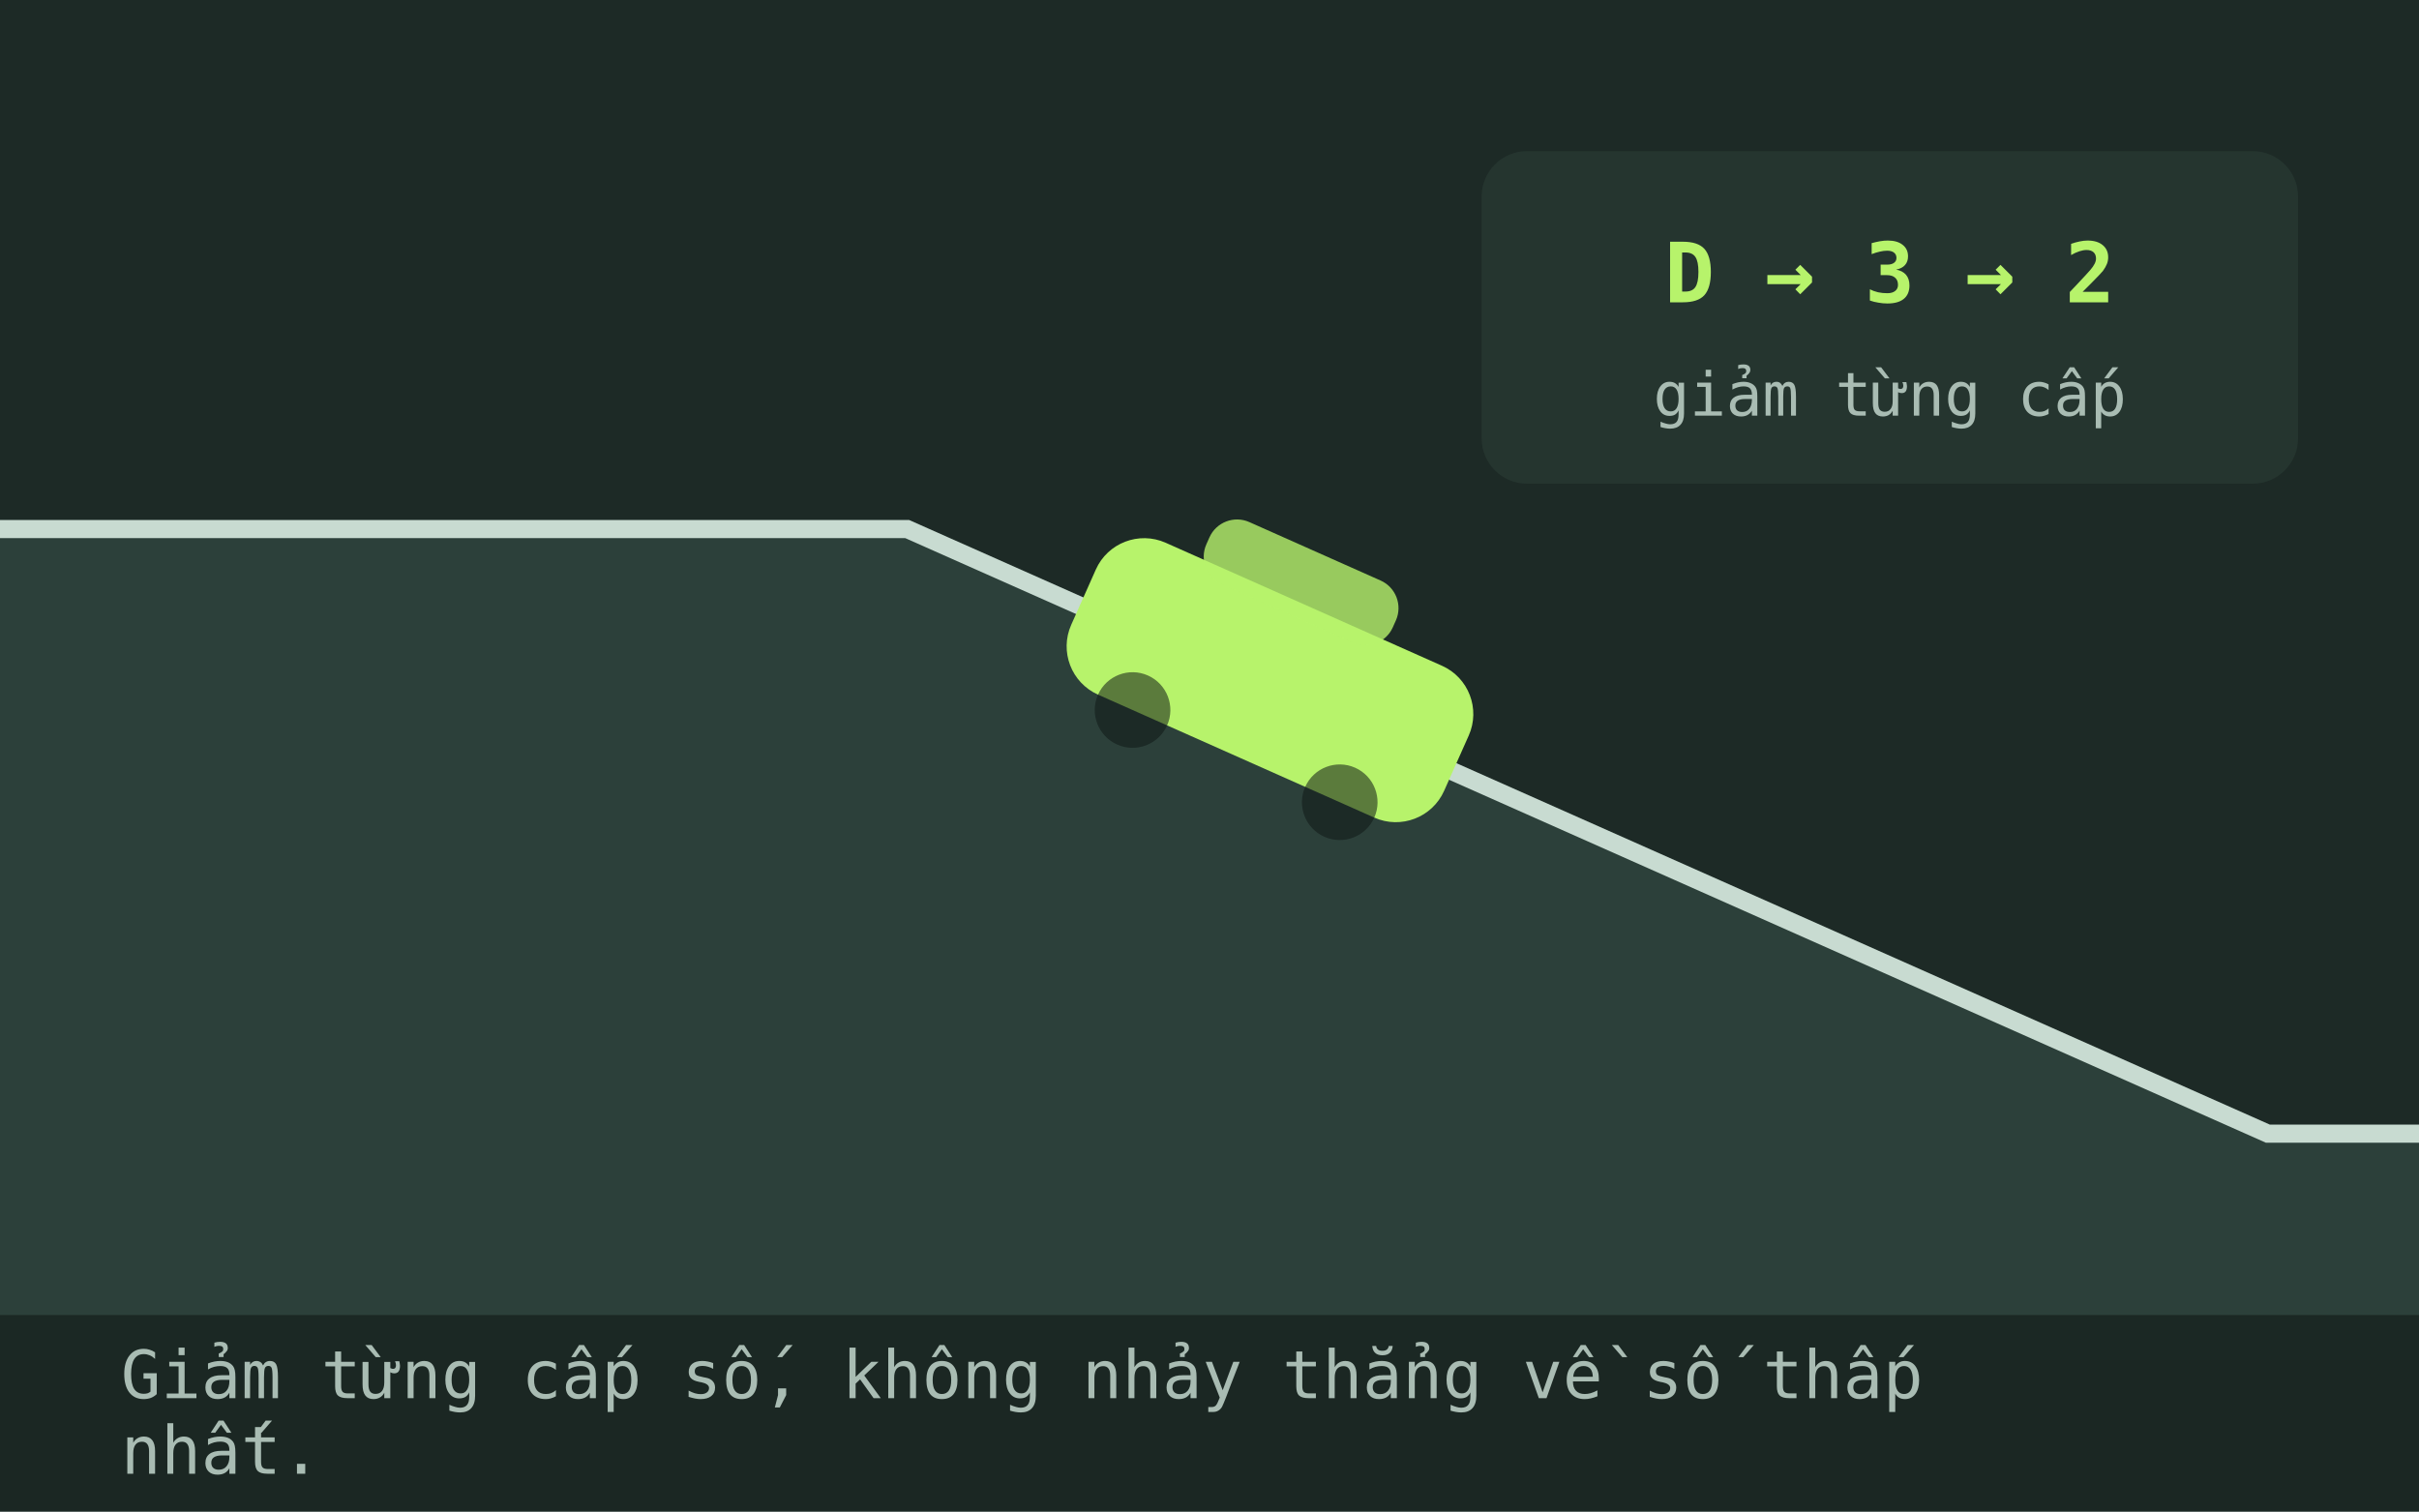
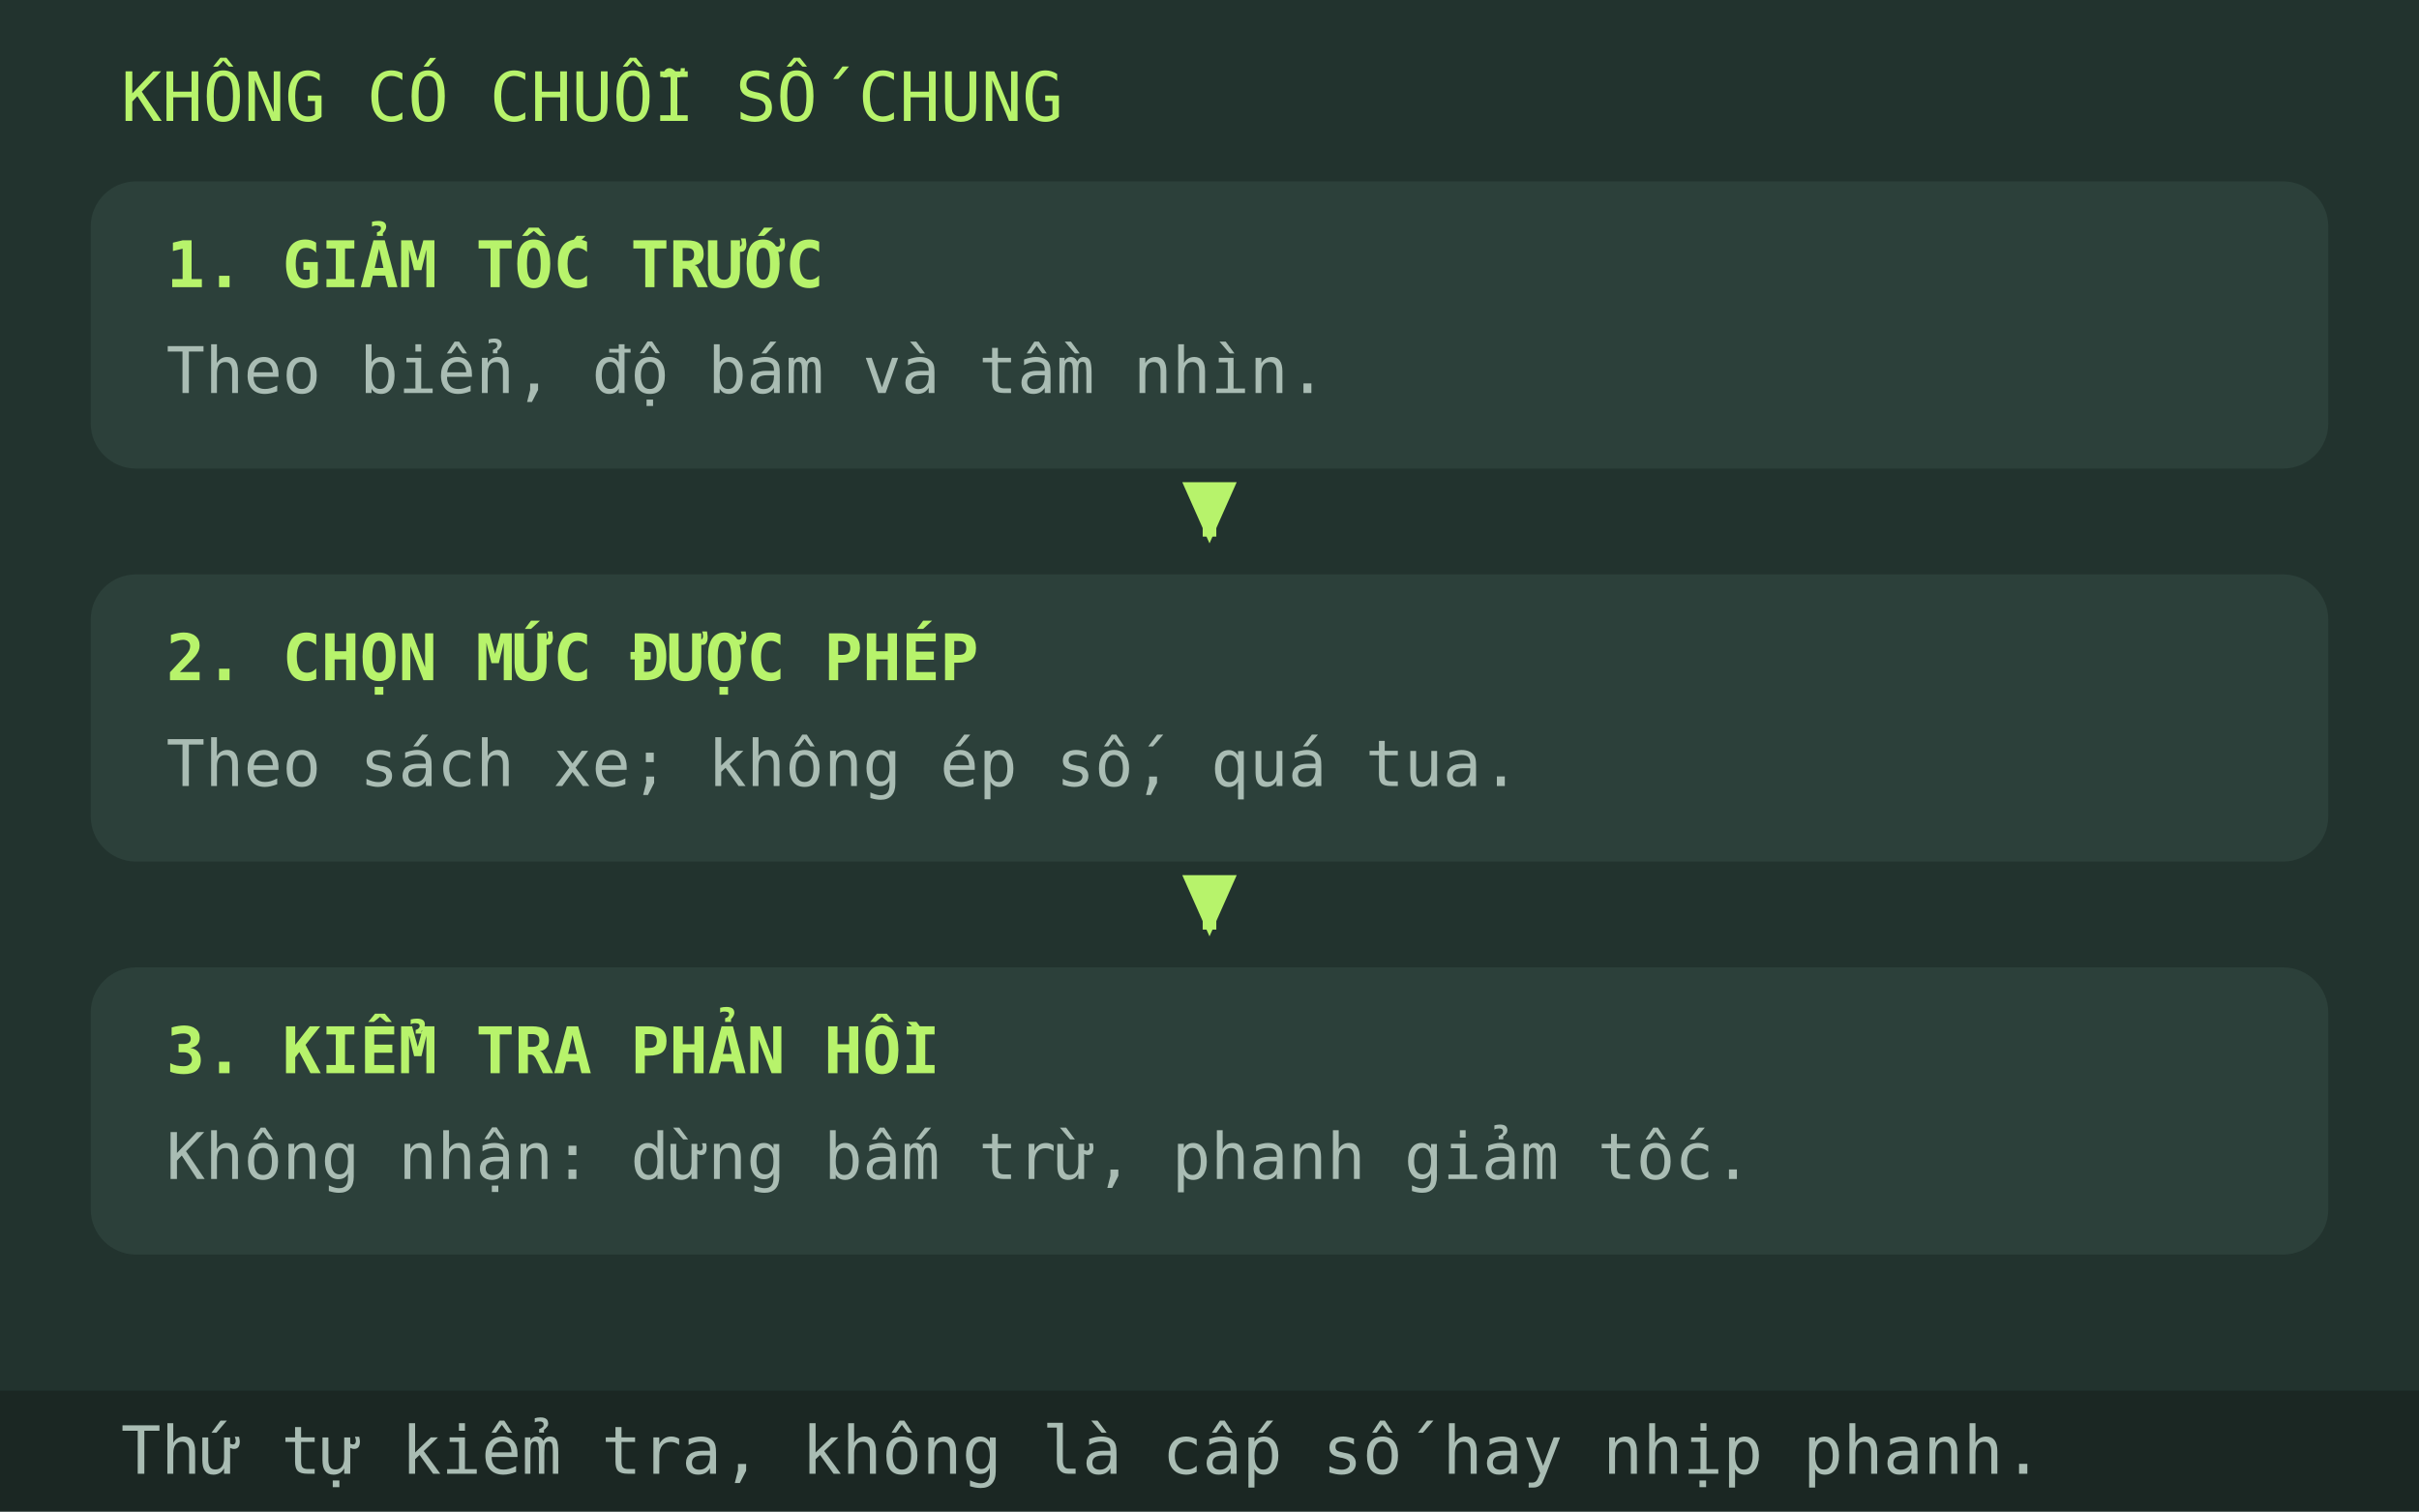
<svg xmlns="http://www.w3.org/2000/svg" viewBox="0 0 320 200" width="320" height="200" role="img" aria-labelledby="ttl">
  <defs>
    <marker id="tip" viewBox="0 0 10 10" refX="8" refY="5" markerWidth="5" markerHeight="5" orient="auto-start-reverse">
      <path d="M0 1L9 5L0 9Z" fill="#b7f36b" />
    </marker>
  </defs>
  <rect x="0" y="0" width="320" height="200" rx="0" fill="#22332e" />
-   <rect x="0" y="0" width="320" height="180" rx="0" fill="#1d2a26" />
-   <path d="M0 70L120 70L300 150L320 150L320 180L0 180Z" fill="#2c403a" />
-   <path d="M0 70L120 70L300 150L320 150" stroke="#c8dbd1" stroke-width="2.4" fill="none" />
-   <g transform="translate(168 90) rotate(24)">
-     <rect x="-27" y="-11" width="54" height="22" rx="7" fill="#b7f36b" />
-     <rect x="-15" y="-18" width="27" height="9" rx="4" fill="#b7f36b" opacity=".8" />
-     <circle cx="-15" cy="11" r="5" fill="#0e1715" opacity=".55" />
-     <circle cx="15" cy="11" r="5" fill="#0e1715" opacity=".55" />
+   <text x="16" y="16" font-family="DM Mono, ui-monospace, monospace" font-size="9" font-weight="500" fill="#b7f36b" text-anchor="start">KHÔNG CÓ CHUỖI SỐ CHUNG</text>
+   <g id="engine-brake-slow">
+     <rect x="12" y="24" width="296" height="38" rx="6" fill="#2c403a" />
+     <text x="22" y="38" font-family="DM Mono, ui-monospace, monospace" font-size="8.5" font-weight="700" fill="#b7f36b" text-anchor="start">1. GIẢM TỐC TRƯỚC</text>
+     <text x="22" y="52" font-family="DM Mono, ui-monospace, monospace" font-size="8.5" font-weight="500" fill="#a9bcb3" text-anchor="start">Theo biển, độ bám và tầm nhìn.</text>
  </g>
-   <rect x="196" y="20" width="108" height="44" rx="6" fill="#25352f" />
-   <text x="250" y="40" font-family="DM Mono, ui-monospace, monospace" font-size="11" font-weight="700" fill="#b7f36b" text-anchor="middle">D → 3 → 2</text>
-   <text x="250" y="55" font-family="DM Mono, ui-monospace, monospace" font-size="8" font-weight="500" fill="#a9bcb3" text-anchor="middle">giảm từng cấp</text>
-   <rect x="0" y="174" width="320" height="26" rx="0" fill="#1a2622" opacity="0.92" />
-   <text x="16" y="185" font-family="DM Mono, ui-monospace, monospace" font-size="8.8" font-weight="500" fill="#a9bcb3" text-anchor="start">Giảm từng cấp số, không nhảy thẳng về số thấp</text>
-   <text x="16" y="195" font-family="DM Mono, ui-monospace, monospace" font-size="8.8" font-weight="500" fill="#a9bcb3" text-anchor="start">nhất.</text>
+   <g id="engine-brake-connect-first">
+     <path d="M160 64L160 71" fill="none" stroke="#b7f36b" stroke-width="1.8" marker-end="url(#tip)" />
+   </g>
+   <g id="engine-brake-select">
+     <rect x="12" y="76" width="296" height="38" rx="6" fill="#2c403a" />
+     <text x="22" y="90" font-family="DM Mono, ui-monospace, monospace" font-size="8.5" font-weight="700" fill="#b7f36b" text-anchor="start">2. CHỌN MỨC ĐƯỢC PHÉP</text>
+     <text x="22" y="104" font-family="DM Mono, ui-monospace, monospace" font-size="8.5" font-weight="500" fill="#a9bcb3" text-anchor="start">Theo sách xe; không ép số, quá tua.</text>
+   </g>
+   <g id="engine-brake-connect-second">
+     <path d="M160 116L160 123" fill="none" stroke="#b7f36b" stroke-width="1.8" marker-end="url(#tip)" />
+   </g>
+   <g id="engine-brake-check">
+     <rect x="12" y="128" width="296" height="38" rx="6" fill="#2c403a" />
+     <text x="22" y="142" font-family="DM Mono, ui-monospace, monospace" font-size="8.5" font-weight="700" fill="#b7f36b" text-anchor="start">3. KIỂM TRA PHẢN HỒI</text>
+     <text x="22" y="156" font-family="DM Mono, ui-monospace, monospace" font-size="8.5" font-weight="500" fill="#a9bcb3" text-anchor="start">Không nhận: dừng bấm trừ, phanh giảm tốc.</text>
+   </g>
+   <rect x="0" y="184" width="320" height="16" rx="0" fill="#1a2622" opacity="0.92" />
+   <text x="16" y="195" font-family="DM Mono, ui-monospace, monospace" font-size="8.8" font-weight="500" fill="#a9bcb3" text-anchor="start">Thứ tự kiểm tra, không là cấp số hay nhịp phanh.</text>
</svg>
